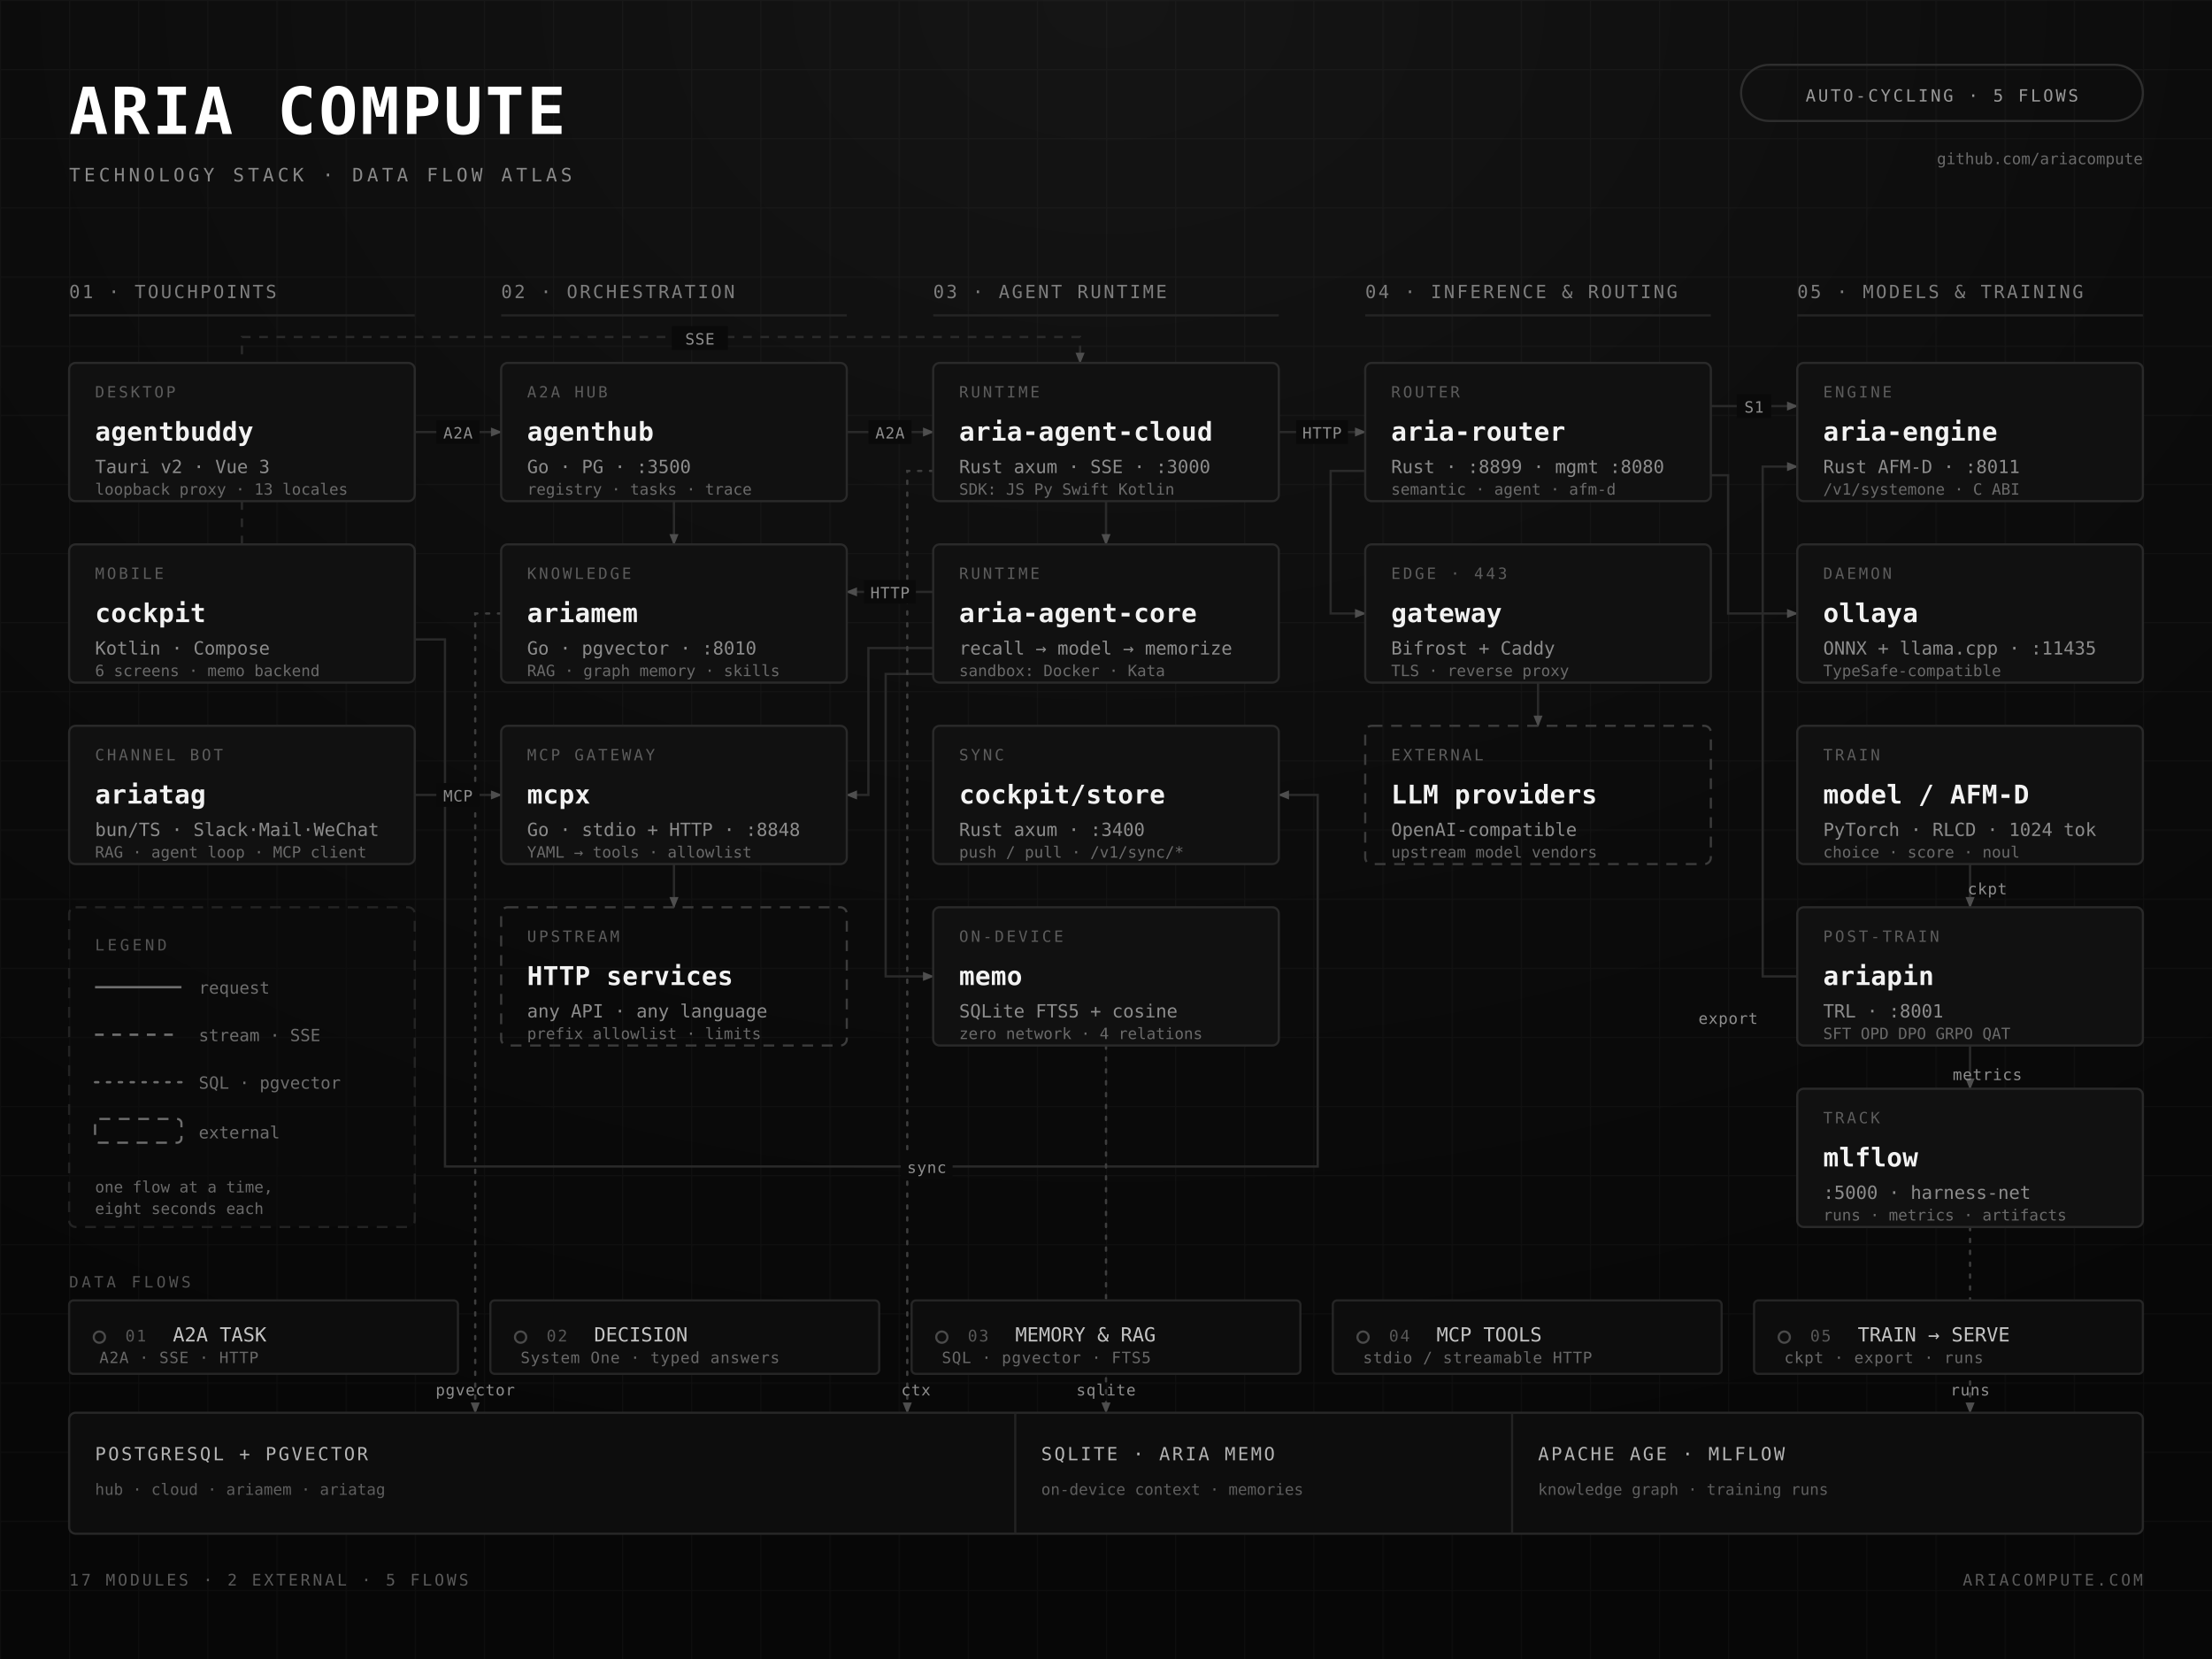
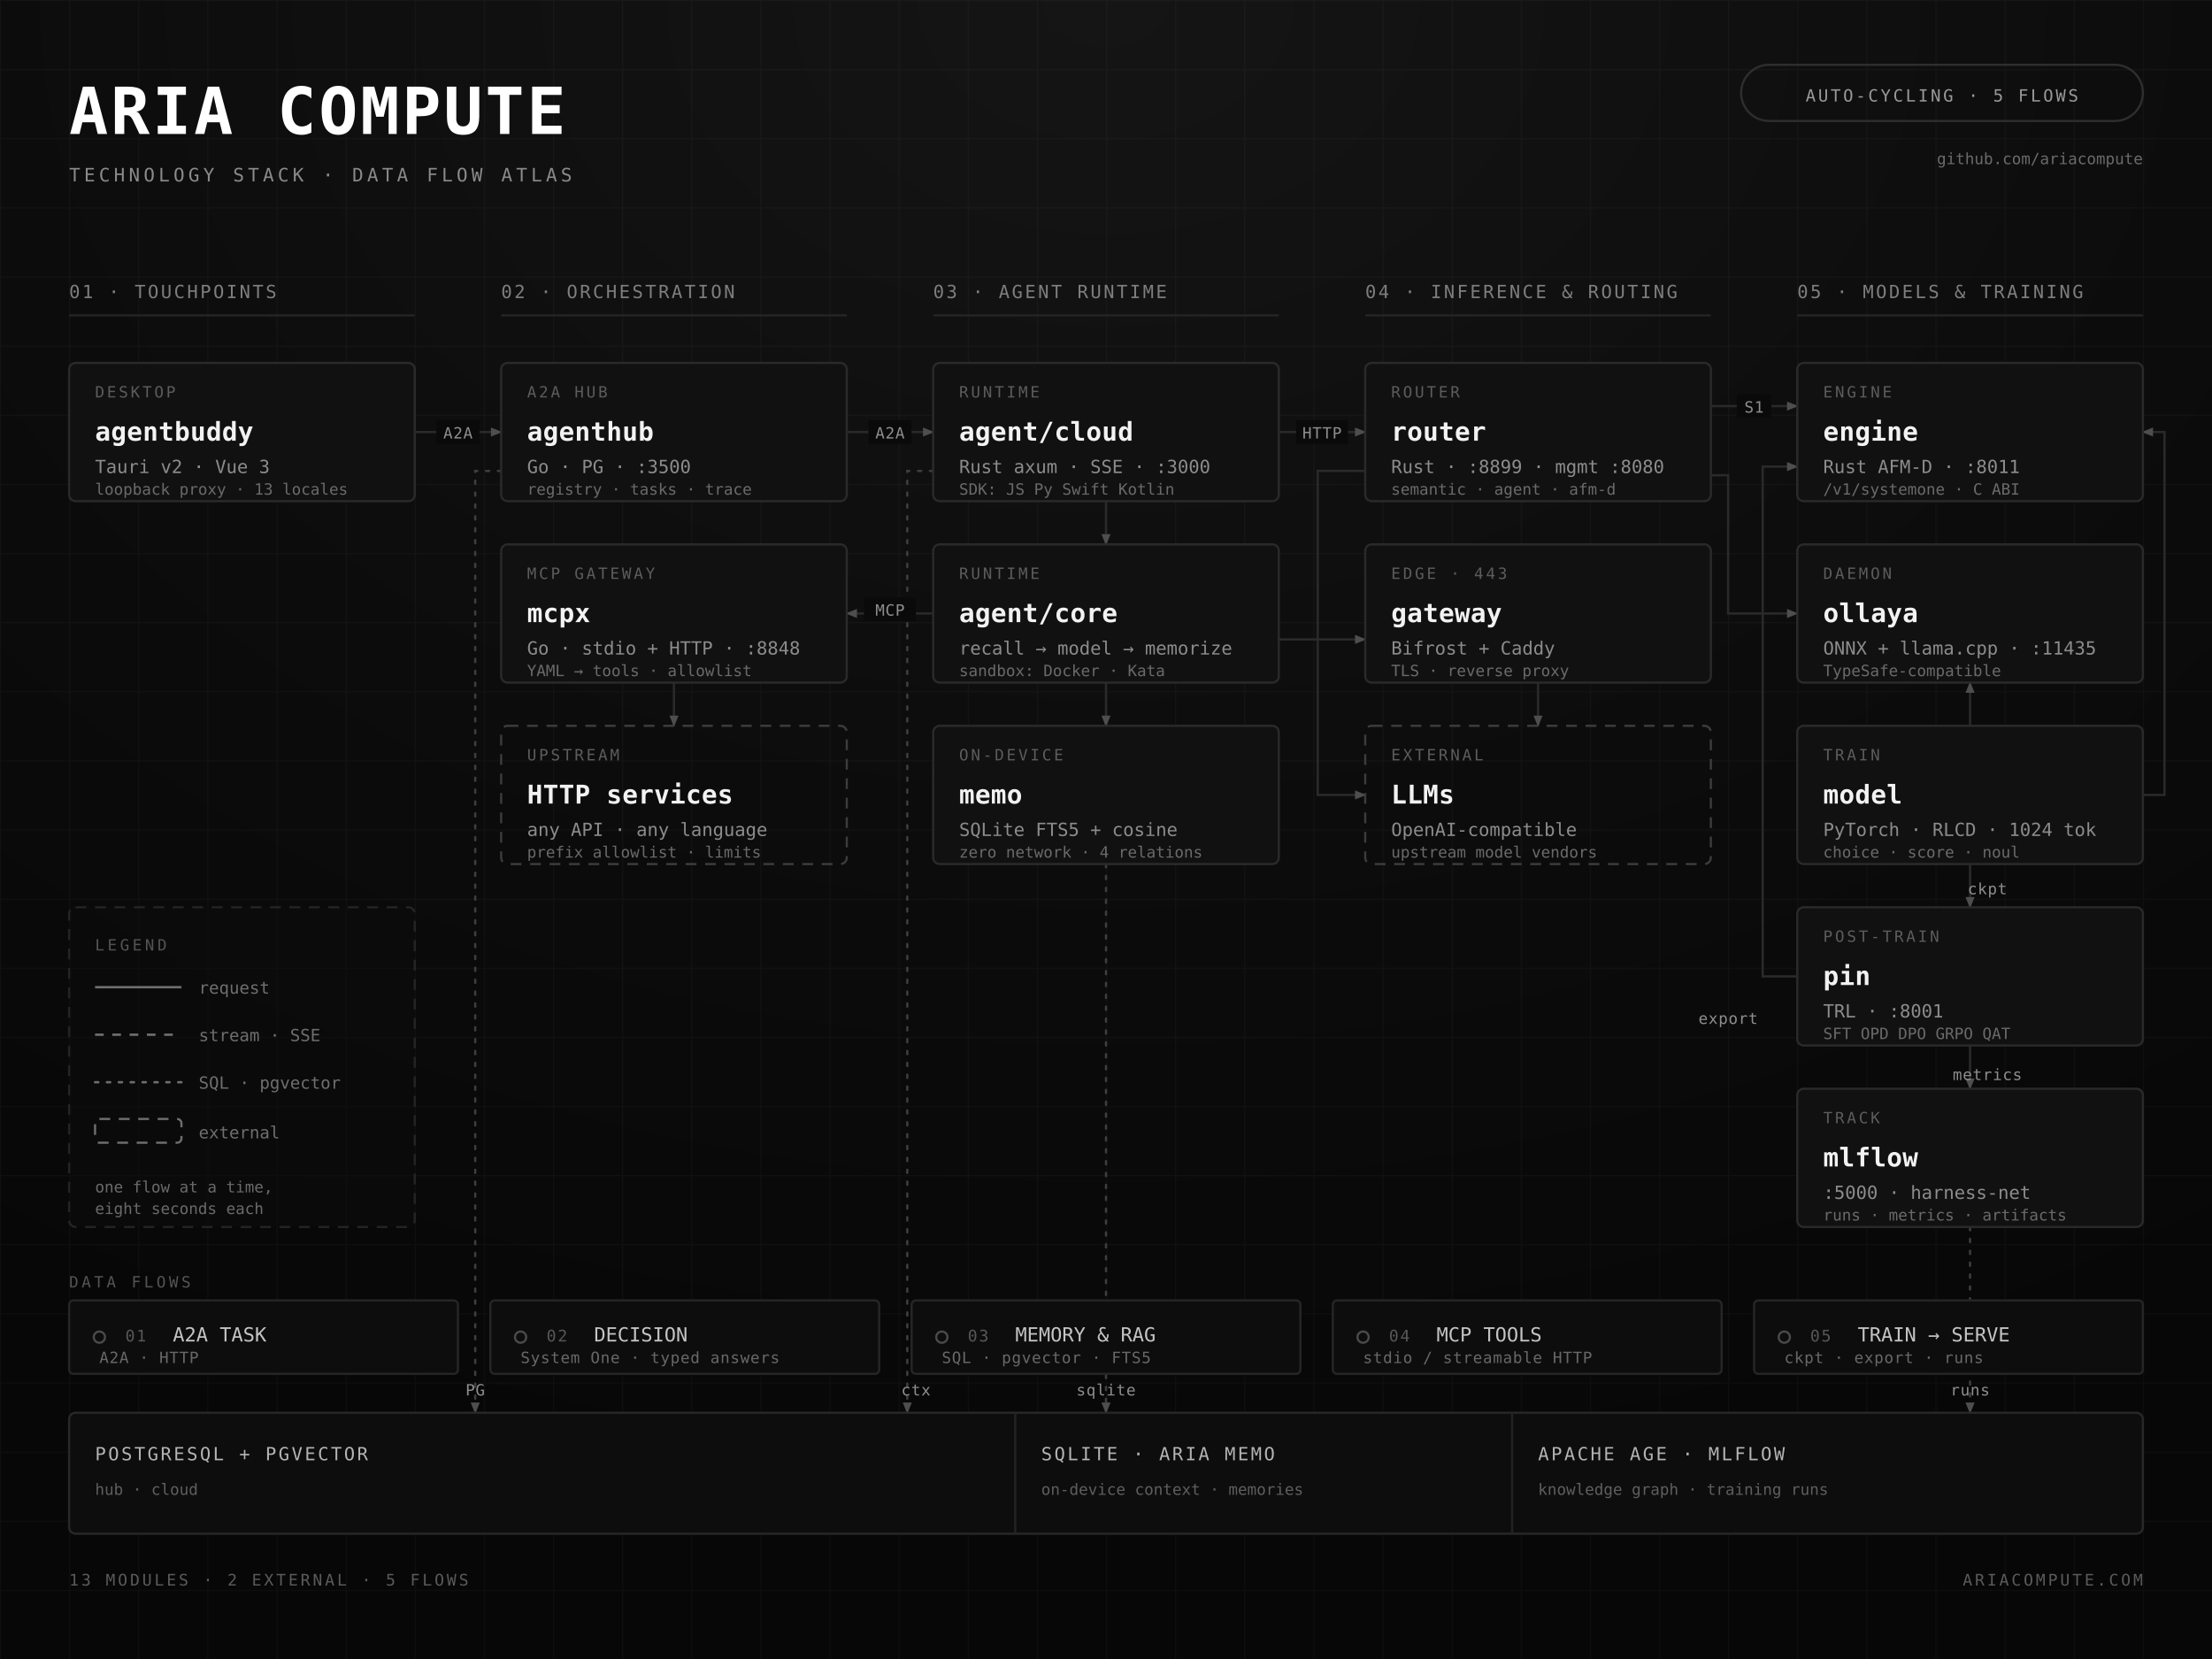
<svg xmlns="http://www.w3.org/2000/svg" xmlns:xlink="http://www.w3.org/1999/xlink" viewBox="0 0 1024 768" width="1024" height="768" role="img" aria-labelledby="svg-title svg-desc" shape-rendering="geometricPrecision" font-family="ui-monospace, SFMono-Regular, Menlo, Consolas, monospace">
  <defs>
    <style>
      .bg{fill:url(#vignette)}
      .grid{fill:url(#grid)}
      .rule{stroke:#242424;stroke-width:1;fill:none}
      .edge{fill:none;stroke:#2A2A2A;stroke-width:1.05;marker-end:url(#arr)}
      .edge.sse{stroke-dasharray:4 4}
      .edge.sql{stroke:#3E3E3E;stroke-dasharray:1.5 4;stroke-linecap:round}
      .scene{opacity:0;animation:flow 40s linear infinite both}
      @keyframes flow{0%{opacity:1}20%{opacity:1}24%{opacity:0}100%{opacity:0}}
      .halo{fill:none;stroke:#FFF;stroke-opacity:.075;stroke-width:8;marker-end:none}
      .lit{fill:none;stroke:#FFF;stroke-width:1.75;marker-end:url(#arr-lit)}
      .lit.sse{stroke-dasharray:4 4}
      .lit.sql{stroke-dasharray:1.5 4;stroke-linecap:round;animation:sqlflow 1.8s linear infinite}
      @keyframes sqlflow{to{stroke-dashoffset:-11}}
      .packet{fill:#FFF}
      .card{fill:#111;stroke:#2A2A2A;stroke-width:1}
      .card.ext{fill:none;stroke:#3C3C3C;stroke-width:1;stroke-dasharray:5 4}
      .kind{fill:#5C5C5C;font-size:7.2px;letter-spacing:.16em}
      .name{fill:#F2F2F2;font-size:12px;font-weight:600;letter-spacing:.01em}
      .meta{fill:#8C8C8C;font-size:8.4px}
      .sub2{fill:#6A6A6A;font-size:7.2px}
      .title{fill:#FFF;font-size:30px;font-weight:700;letter-spacing:.04em}
      .sub{fill:#8A8A8A;font-size:8.6px;letter-spacing:.2em}
      .colh{fill:#7E7E7E;font-size:8.4px;letter-spacing:.12em}
      .badge{fill:none;stroke:#2E2E2E;stroke-width:1}
      .bt{fill:#9A9A9A;font-size:7.8px;letter-spacing:.14em}
      .tag{fill:#8E8E8E;font-size:7.2px;letter-spacing:.04em;text-anchor:middle}
      .tagbg{fill:#0A0A0A}
      .lg-t{fill:#6E6E6E;font-size:7.8px}
      .lg-h{fill:#545454;font-size:7.2px;letter-spacing:.2em}
      .chip{fill:#0D0D0D;stroke:#262626;stroke-width:1}
      .chip-on{fill:#FFF;fill-opacity:.055;stroke:#FFF;stroke-width:1.1}
      .idx-n{fill:#575757;font-size:7.4px;letter-spacing:.1em}
      .idx-t{fill:#C4C4C4;font-size:9px}
      .idx-p{fill:#686868;font-size:7.2px;letter-spacing:.04em}
      .band{fill:#0D0D0D;stroke:#282828;stroke-width:1}
      .band-div{stroke:#232323;stroke-width:1}
      .band-t{fill:#B4B4B4;font-size:8.4px;letter-spacing:.12em}
      .band-s{fill:#5E5E5E;font-size:7.2px}
      .foot{fill:#5A5A5A;font-size:7.4px;letter-spacing:.16em}
      @media (prefers-reduced-motion: reduce){
        .scene{animation:none;opacity:0}
        #scenes .scene:first-child,#chips .scene:first-child{opacity:1}
        .packet{display:none}
        .lit.sql{animation:none}
      }
    </style>
    <radialGradient id="vignette" cx="50%" cy="0%" r="92%">
      <stop offset="0" stop-color="#151515" />
      <stop offset="0.55" stop-color="#0C0C0C" />
      <stop offset="1" stop-color="#070707" />
    </radialGradient>
    <pattern id="grid" width="32" height="32" patternUnits="userSpaceOnUse">
      <path d="M32 0H0V32" fill="none" stroke="#FFF" stroke-opacity=".028" stroke-width="1" />
    </pattern>
    <linearGradient id="hr" x1="0" y1="0" x2="1" y2="0">
      <stop offset="0" stop-color="#FFF" stop-opacity=".14" />
      <stop offset=".55" stop-color="#FFF" stop-opacity=".06" />
      <stop offset="1" stop-color="#FFF" stop-opacity="0" />
    </linearGradient>
    <marker id="arr" viewBox="0 0 10 10" refX="9" refY="5" markerWidth="5" markerHeight="5" orient="auto">
      <path d="M0 1L10 5L0 9Z" fill="#4E4E4E" />
    </marker>
    <marker id="arr-lit" viewBox="0 0 10 10" refX="9" refY="5" markerWidth="5" markerHeight="5" orient="auto">
      <path d="M0 1L10 5L0 9Z" fill="#FFF" />
    </marker>
  </defs>
  <rect class="bg" width="1024" height="768" />
  <rect class="grid" width="1024" height="768" />
  <g id="edges-base">
-     <path id="e01" class="edge" data-from="agentbuddy" data-to="agenthub" data-kind="a2a" data-scene="a2a" d="M192 200H232" />
-     <path id="e02" class="edge" data-from="agenthub" data-to="aria-agent-cloud" data-kind="a2a" data-scene="a2a" d="M392 200H432" />
-     <path id="e03" class="edge" data-from="aria-agent-cloud" data-to="aria-router" data-kind="http" data-scene="a2a" d="M592 200H632" />
-     <path id="e04" class="edge" data-from="aria-router" data-to="gateway" data-kind="http" data-scene="a2a" d="M632 218H616V284H632" />
-     <path id="e05" class="edge" data-from="gateway" data-to="llm-providers" data-kind="https" data-scene="a2a" d="M712 316V336" />
-     <path id="e06" class="edge" data-from="aria-router" data-to="aria-engine" data-kind="system-one" data-scene="decision" d="M792 188H832" />
-     <path id="e07" class="edge" data-from="aria-router" data-to="ollaya" data-kind="system-one" data-scene="decision" d="M792 220H800V284H832" />
-     <path id="e08" class="edge" data-from="aria-agent-core" data-to="memo" data-kind="http" data-scene="memory" d="M432 312H410V452H432" />
-     <path id="e09" class="edge" data-from="aria-agent-core" data-to="ariamem" data-kind="http" data-scene="memory" d="M432 274H392" />
-     <path id="e10" class="edge" data-from="aria-agent-core" data-to="mcpx" data-kind="mcp" data-scene="mcp" d="M432 300H402V368H392" />
-     <path id="e11" class="edge" data-from="ariatag" data-to="mcpx" data-kind="mcp" data-scene="mcp" d="M192 368H232" />
-     <path id="e12" class="edge sse" data-from="cockpit" data-to="aria-agent-cloud" data-kind="sse" data-scene="a2a" d="M112 252V156H500V168" />
-     <path id="e13" class="edge" data-from="cockpit" data-to="cockpit-store" data-kind="http" data-scene="memory" d="M192 296H206V540H610V368H592" />
-     <path id="e14" class="edge" data-from="agenthub" data-to="ariamem" data-kind="a2a" data-scene="a2a" d="M312 232V252" />
-     <path id="e15" class="edge" data-from="mcpx" data-to="http-services" data-kind="http" data-scene="mcp" d="M312 400V420" />
-     <path id="e17" class="edge sql" data-from="ariamem" data-to="state-substrate" data-kind="sql" data-scene="memory" d="M232 284H220V654" />
-     <path id="e18" class="edge sql" data-from="aria-agent-cloud" data-to="state-substrate" data-kind="sql" data-scene="memory" d="M432 218H420V654" />
-     <path id="e19" class="edge sql" data-from="memo" data-to="state-substrate" data-kind="sql" data-scene="memory" d="M512 484V654" />
-     <path id="e20" class="edge sql" data-from="mlflow" data-to="state-substrate" data-kind="sql" data-scene="train" d="M912 568V654" />
-     <path id="e21" class="edge" data-from="model-afm-d" data-to="ariapin" data-kind="checkpoint" data-scene="train" d="M912 400V420" />
-     <path id="e22" class="edge" data-from="ariapin" data-to="mlflow" data-kind="metrics" data-scene="train" d="M912 484V504" />
-     <path id="e23" class="edge" data-from="ariapin" data-to="aria-engine" data-kind="export" data-scene="train" d="M832 452H816V216H832" />
-     <path id="e24" class="edge" data-from="aria-agent-cloud" data-to="aria-agent-core" data-kind="loop" data-scene="a2a" d="M512 232V252" />
+     <path id="e01" class="edge     " data-from="agentbuddy" data-to="agenthub" data-kind="a2a" data-scene="a2a" d="M192 200H232" />
+     <path id="e02" class="edge     " data-from="agenthub" data-to="agent/cloud" data-kind="a2a" data-scene="a2a" d="M392 200H432" />
+     <path id="e03" class="edge     " data-from="agent/cloud" data-to="router" data-kind="http" data-scene="a2a" d="M592 200H632" />
+     <path id="e05" class="edge     " data-from="gateway" data-to="llms" data-kind="https" data-scene="a2a" d="M712 316V336" />
+     <path id="e06" class="edge     " data-from="router" data-to="engine" data-kind="system-one" data-scene="decision" d="M792 188H832" />
+     <path id="e07" class="edge     " data-from="router" data-to="ollaya" data-kind="system-one" data-scene="decision" d="M792 220H800V284H832" />
+     <path id="e08" class="edge     " data-from="agent/core" data-to="memo" data-kind="local" data-scene="memory" d="M512 316V336" />
+     <path id="e10" class="edge     " data-from="agent/core" data-to="mcpx" data-kind="mcp" data-scene="mcp" d="M432 284H392" />
+     <path id="e15" class="edge     " data-from="mcpx" data-to="http-services" data-kind="http" data-scene="mcp" d="M312 316V336" />
+     <path id="e18" class="edge sql " data-from="agent/cloud" data-to="state-substrate" data-kind="sql" data-scene="memory" d="M432 218H420V654" />
+     <path id="e19" class="edge sql " data-from="memo" data-to="state-substrate" data-kind="sql" data-scene="memory" d="M512 400V654" />
+     <path id="e20" class="edge sql " data-from="mlflow" data-to="state-substrate" data-kind="sql" data-scene="train" d="M912 568V654" />
+     <path id="e21" class="edge     " data-from="model" data-to="pin" data-kind="checkpoint" data-scene="train" d="M912 400V420" />
+     <path id="e22" class="edge     " data-from="pin" data-to="mlflow" data-kind="metrics" data-scene="train" d="M912 484V504" />
+     <path id="e23" class="edge     " data-from="pin" data-to="engine" data-kind="export" data-scene="train" d="M832 452H816V216H832" />
+     <path id="e24" class="edge     " data-from="agent/cloud" data-to="agent/core" data-kind="loop" data-scene="a2a" d="M512 232V252" />
+     <path id="e25" class="edge     " data-from="agent/core" data-to="gateway" data-kind="https" data-scene="a2a" d="M592 296H632" />
+     <path id="e26" class="edge sql " data-from="agenthub" data-to="state-substrate" data-kind="sql" data-scene="memory" d="M232 218H220V654" />
+     <path id="e27" class="edge     " data-from="model" data-to="engine" data-kind="weights" data-scene="train" d="M992 368H1002V200H992" />
+     <path id="e28" class="edge     " data-from="model" data-to="ollaya" data-kind="weights" data-scene="train" d="M912 336V316" />
+     <path id="e29" class="edge     " data-from="router" data-to="llms" data-kind="https" data-scene="decision" d="M632 218H610V368H632" />
  </g>
  <g id="scenes">
    <g class="scene" data-scene="a2a" style="animation-delay:0s">
      <use class="halo" href="#e01" xlink:href="#e01" />
      <use class="halo" href="#e02" xlink:href="#e02" />
      <use class="halo" href="#e03" xlink:href="#e03" />
-       <use class="halo" href="#e04" xlink:href="#e04" />
      <use class="halo" href="#e05" xlink:href="#e05" />
-       <use class="halo" href="#e12" xlink:href="#e12" />
-       <use class="halo" href="#e14" xlink:href="#e14" />
      <use class="halo" href="#e24" xlink:href="#e24" />
+       <use class="halo" href="#e25" xlink:href="#e25" />
      <use class="lit" href="#e01" xlink:href="#e01" />
      <use class="lit" href="#e02" xlink:href="#e02" />
      <use class="lit" href="#e03" xlink:href="#e03" />
-       <use class="lit" href="#e04" xlink:href="#e04" />
      <use class="lit" href="#e05" xlink:href="#e05" />
-       <use class="lit sse" href="#e12" xlink:href="#e12" />
-       <use class="lit" href="#e14" xlink:href="#e14" />
      <use class="lit" href="#e24" xlink:href="#e24" />
+       <use class="lit" href="#e25" xlink:href="#e25" />
      <circle class="packet" r="3">
        <animateMotion dur="2.4s" begin="0s" repeatCount="indefinite" calcMode="linear" keyPoints="0;1;0" keyTimes="0;0.5;1">
          <mpath href="#e01" xlink:href="#e01" />
        </animateMotion>
      </circle>
      <circle class="packet" r="3">
        <animateMotion dur="2.4s" begin="-1.2s" repeatCount="indefinite" calcMode="linear" keyPoints="0;1;0" keyTimes="0;0.5;1">
          <mpath href="#e01" xlink:href="#e01" />
        </animateMotion>
      </circle>
      <circle class="packet" r="3">
        <animateMotion dur="3s" begin="0s" repeatCount="indefinite" calcMode="linear" keyPoints="0;1;0" keyTimes="0;0.5;1">
          <mpath href="#e02" xlink:href="#e02" />
        </animateMotion>
      </circle>
      <circle class="packet" r="3">
        <animateMotion dur="3s" begin="-1.5s" repeatCount="indefinite" calcMode="linear" keyPoints="0;1;0" keyTimes="0;0.5;1">
          <mpath href="#e02" xlink:href="#e02" />
        </animateMotion>
      </circle>
      <circle class="packet" r="3">
        <animateMotion dur="3s" begin="0s" repeatCount="indefinite" calcMode="linear" keyPoints="0;1;0" keyTimes="0;0.5;1">
          <mpath href="#e03" xlink:href="#e03" />
        </animateMotion>
      </circle>
      <circle class="packet" r="3">
        <animateMotion dur="3s" begin="-1.5s" repeatCount="indefinite" calcMode="linear" keyPoints="0;1;0" keyTimes="0;0.5;1">
          <mpath href="#e03" xlink:href="#e03" />
        </animateMotion>
      </circle>
      <circle class="packet" r="3">
-         <animateMotion dur="3.4s" begin="-0.6s" repeatCount="indefinite" calcMode="linear" keyPoints="0;1;0" keyTimes="0;0.5;1">
-           <mpath href="#e04" xlink:href="#e04" />
-         </animateMotion>
-       </circle>
-       <circle class="packet" r="3">
-         <animateMotion dur="3.8s" begin="0s" repeatCount="indefinite" calcMode="linear" keyPoints="0;1;0" keyTimes="0;0.5;1">
-           <mpath href="#e12" xlink:href="#e12" />
-         </animateMotion>
-       </circle>
-       <circle class="packet" r="3">
-         <animateMotion dur="3.8s" begin="-1.9s" repeatCount="indefinite" calcMode="linear" keyPoints="0;1;0" keyTimes="0;0.5;1">
-           <mpath href="#e12" xlink:href="#e12" />
+         <animateMotion dur="2.2s" begin="0s" repeatCount="indefinite" calcMode="linear" keyPoints="0;1;0" keyTimes="0;0.5;1">
+           <mpath href="#e24" xlink:href="#e24" />
+         </animateMotion>
+       </circle>
+       <circle class="packet" r="3">
+         <animateMotion dur="3.2s" begin="0s" repeatCount="indefinite" calcMode="linear" keyPoints="0;1;0" keyTimes="0;0.5;1">
+           <mpath href="#e25" xlink:href="#e25" />
+         </animateMotion>
+       </circle>
+       <circle class="packet" r="3">
+         <animateMotion dur="2.4s" begin="-0.6s" repeatCount="indefinite" calcMode="linear" keyPoints="0;1;0" keyTimes="0;0.5;1">
+           <mpath href="#e05" xlink:href="#e05" />
        </animateMotion>
      </circle>
    </g>
    <g class="scene" data-scene="decision" style="animation-delay:-32s">
      <use class="halo" href="#e03" xlink:href="#e03" />
      <use class="halo" href="#e06" xlink:href="#e06" />
      <use class="halo" href="#e07" xlink:href="#e07" />
+       <use class="halo" href="#e29" xlink:href="#e29" />
      <use class="lit" href="#e03" xlink:href="#e03" />
      <use class="lit" href="#e06" xlink:href="#e06" />
      <use class="lit" href="#e07" xlink:href="#e07" />
+       <use class="lit" href="#e29" xlink:href="#e29" />
      <circle class="packet" r="3">
        <animateMotion dur="3s" begin="0s" repeatCount="indefinite" calcMode="linear" keyPoints="0;1;0" keyTimes="0;0.5;1">
          <mpath href="#e03" xlink:href="#e03" />
        </animateMotion>
      </circle>
      <circle class="packet" r="3">
        <animateMotion dur="2.6s" begin="0s" repeatCount="indefinite" calcMode="linear" keyPoints="0;1;0" keyTimes="0;0.5;1">
          <mpath href="#e06" xlink:href="#e06" />
        </animateMotion>
      </circle>
      <circle class="packet" r="3">
        <animateMotion dur="2.6s" begin="-1.3s" repeatCount="indefinite" calcMode="linear" keyPoints="0;1;0" keyTimes="0;0.5;1">
          <mpath href="#e06" xlink:href="#e06" />
        </animateMotion>
      </circle>
      <circle class="packet" r="3">
        <animateMotion dur="3.4s" begin="-0.4s" repeatCount="indefinite" calcMode="linear" keyPoints="0;1;0" keyTimes="0;0.5;1">
          <mpath href="#e07" xlink:href="#e07" />
        </animateMotion>
      </circle>
      <circle class="packet" r="3">
-         <animateMotion dur="3.4s" begin="-2.1s" repeatCount="indefinite" calcMode="linear" keyPoints="0;1;0" keyTimes="0;0.5;1">
-           <mpath href="#e07" xlink:href="#e07" />
+         <animateMotion dur="3.6s" begin="0s" repeatCount="indefinite" calcMode="linear" keyPoints="0;1;0" keyTimes="0;0.5;1">
+           <mpath href="#e29" xlink:href="#e29" />
        </animateMotion>
      </circle>
    </g>
    <g class="scene" data-scene="memory" style="animation-delay:-24s">
      <use class="halo" href="#e08" xlink:href="#e08" />
-       <use class="halo" href="#e09" xlink:href="#e09" />
-       <use class="halo" href="#e13" xlink:href="#e13" />
-       <use class="halo" href="#e17" xlink:href="#e17" />
      <use class="halo" href="#e18" xlink:href="#e18" />
      <use class="halo" href="#e19" xlink:href="#e19" />
+       <use class="halo" href="#e26" xlink:href="#e26" />
      <use class="lit" href="#e08" xlink:href="#e08" />
-       <use class="lit" href="#e09" xlink:href="#e09" />
-       <use class="lit" href="#e13" xlink:href="#e13" />
-       <use class="lit sql" href="#e17" xlink:href="#e17" />
      <use class="lit sql" href="#e18" xlink:href="#e18" />
      <use class="lit sql" href="#e19" xlink:href="#e19" />
-       <circle class="packet" r="3">
-         <animateMotion dur="3.6s" begin="0s" repeatCount="indefinite" calcMode="linear" keyPoints="0;1;0" keyTimes="0;0.5;1">
+       <use class="lit sql" href="#e26" xlink:href="#e26" />
+       <circle class="packet" r="3">
+         <animateMotion dur="2.8s" begin="0s" repeatCount="indefinite" calcMode="linear" keyPoints="0;1;0" keyTimes="0;0.5;1">
          <mpath href="#e08" xlink:href="#e08" />
        </animateMotion>
      </circle>
      <circle class="packet" r="3">
-         <animateMotion dur="3.6s" begin="-1.8s" repeatCount="indefinite" calcMode="linear" keyPoints="0;1;0" keyTimes="0;0.5;1">
+         <animateMotion dur="2.8s" begin="-1.4s" repeatCount="indefinite" calcMode="linear" keyPoints="0;1;0" keyTimes="0;0.5;1">
          <mpath href="#e08" xlink:href="#e08" />
        </animateMotion>
      </circle>
      <circle class="packet" r="3">
-         <animateMotion dur="2.6s" begin="0s" repeatCount="indefinite" calcMode="linear" keyPoints="0;1;0" keyTimes="0;0.5;1">
-           <mpath href="#e09" xlink:href="#e09" />
-         </animateMotion>
-       </circle>
-       <circle class="packet" r="3">
-         <animateMotion dur="4.6s" begin="0.2s" repeatCount="indefinite" calcMode="linear" keyPoints="0;1;0" keyTimes="0;0.5;1">
-           <mpath href="#e13" xlink:href="#e13" />
-         </animateMotion>
-       </circle>
-       <circle class="packet" r="3">
-         <animateMotion dur="4.6s" begin="-2.1s" repeatCount="indefinite" calcMode="linear" keyPoints="0;1;0" keyTimes="0;0.5;1">
-           <mpath href="#e13" xlink:href="#e13" />
-         </animateMotion>
-       </circle>
-       <circle class="packet" r="3">
        <animateMotion dur="4.4s" begin="-0.8s" repeatCount="indefinite" calcMode="linear" keyPoints="0;1;0" keyTimes="0;0.5;1">
-           <mpath href="#e17" xlink:href="#e17" />
-         </animateMotion>
-       </circle>
-       <circle class="packet" r="3">
-         <animateMotion dur="4.4s" begin="-2.6s" repeatCount="indefinite" calcMode="linear" keyPoints="0;1;0" keyTimes="0;0.5;1">
          <mpath href="#e18" xlink:href="#e18" />
+         </animateMotion>
+       </circle>
+       <circle class="packet" r="3">
+         <animateMotion dur="4.4s" begin="-2.2s" repeatCount="indefinite" calcMode="linear" keyPoints="0;1;0" keyTimes="0;0.5;1">
+           <mpath href="#e19" xlink:href="#e19" />
+         </animateMotion>
+       </circle>
+       <circle class="packet" r="3">
+         <animateMotion dur="4.8s" begin="-1.2s" repeatCount="indefinite" calcMode="linear" keyPoints="0;1;0" keyTimes="0;0.5;1">
+           <mpath href="#e26" xlink:href="#e26" />
        </animateMotion>
      </circle>
    </g>
    <g class="scene" data-scene="mcp" style="animation-delay:-16s">
      <use class="halo" href="#e10" xlink:href="#e10" />
-       <use class="halo" href="#e11" xlink:href="#e11" />
      <use class="halo" href="#e15" xlink:href="#e15" />
      <use class="lit" href="#e10" xlink:href="#e10" />
-       <use class="lit" href="#e11" xlink:href="#e11" />
      <use class="lit" href="#e15" xlink:href="#e15" />
      <circle class="packet" r="3">
        <animateMotion dur="3.4s" begin="0s" repeatCount="indefinite" calcMode="linear" keyPoints="0;1;0" keyTimes="0;0.5;1">
          <mpath href="#e10" xlink:href="#e10" />
        </animateMotion>
      </circle>
      <circle class="packet" r="3">
        <animateMotion dur="3.4s" begin="-1.7s" repeatCount="indefinite" calcMode="linear" keyPoints="0;1;0" keyTimes="0;0.5;1">
          <mpath href="#e10" xlink:href="#e10" />
        </animateMotion>
      </circle>
      <circle class="packet" r="3">
        <animateMotion dur="2.6s" begin="0s" repeatCount="indefinite" calcMode="linear" keyPoints="0;1;0" keyTimes="0;0.5;1">
-           <mpath href="#e11" xlink:href="#e11" />
+           <mpath href="#e15" xlink:href="#e15" />
        </animateMotion>
      </circle>
    </g>
    <g class="scene" data-scene="train" style="animation-delay:-8s">
      <use class="halo" href="#e20" xlink:href="#e20" />
      <use class="halo" href="#e21" xlink:href="#e21" />
      <use class="halo" href="#e22" xlink:href="#e22" />
      <use class="halo" href="#e23" xlink:href="#e23" />
+       <use class="halo" href="#e27" xlink:href="#e27" />
+       <use class="halo" href="#e28" xlink:href="#e28" />
      <use class="lit sql" href="#e20" xlink:href="#e20" />
      <use class="lit" href="#e21" xlink:href="#e21" />
      <use class="lit" href="#e22" xlink:href="#e22" />
      <use class="lit" href="#e23" xlink:href="#e23" />
+       <use class="lit" href="#e27" xlink:href="#e27" />
+       <use class="lit" href="#e28" xlink:href="#e28" />
+       <circle class="packet" r="3">
+         <animateMotion dur="3.4s" begin="-0.5s" repeatCount="indefinite" calcMode="linear" keyPoints="0;1;0" keyTimes="0;0.5;1">
+           <mpath href="#e20" xlink:href="#e20" />
+         </animateMotion>
+       </circle>
+       <circle class="packet" r="3">
+         <animateMotion dur="2.6s" begin="0s" repeatCount="indefinite" calcMode="linear" keyPoints="0;1;0" keyTimes="0;0.5;1">
+           <mpath href="#e21" xlink:href="#e21" />
+         </animateMotion>
+       </circle>
+       <circle class="packet" r="3">
+         <animateMotion dur="2.6s" begin="-1.3s" repeatCount="indefinite" calcMode="linear" keyPoints="0;1;0" keyTimes="0;0.5;1">
+           <mpath href="#e22" xlink:href="#e22" />
+         </animateMotion>
+       </circle>
      <circle class="packet" r="3">
        <animateMotion dur="4.2s" begin="0s" repeatCount="indefinite" calcMode="linear" keyPoints="0;1;0" keyTimes="0;0.5;1">
          <mpath href="#e23" xlink:href="#e23" />
        </animateMotion>
      </circle>
      <circle class="packet" r="3">
        <animateMotion dur="4.2s" begin="-2.1s" repeatCount="indefinite" calcMode="linear" keyPoints="0;1;0" keyTimes="0;0.5;1">
          <mpath href="#e23" xlink:href="#e23" />
        </animateMotion>
      </circle>
      <circle class="packet" r="3">
-         <animateMotion dur="3.4s" begin="-0.5s" repeatCount="indefinite" calcMode="linear" keyPoints="0;1;0" keyTimes="0;0.5;1">
-           <mpath href="#e20" xlink:href="#e20" />
+         <animateMotion dur="4.6s" begin="0s" repeatCount="indefinite" calcMode="linear" keyPoints="0;1;0" keyTimes="0;0.5;1">
+           <mpath href="#e27" xlink:href="#e27" />
+         </animateMotion>
+       </circle>
+       <circle class="packet" r="3">
+         <animateMotion dur="2.4s" begin="-0.6s" repeatCount="indefinite" calcMode="linear" keyPoints="0;1;0" keyTimes="0;0.5;1">
+           <mpath href="#e28" xlink:href="#e28" />
        </animateMotion>
      </circle>
    </g>
  </g>
  <g id="nodes">
    <g class="node" data-id="agentbuddy" data-stage="touchpoints">
      <rect class="card" x="32" y="168" width="160" height="64" rx="3" />
      <text class="kind" x="44" y="184">DESKTOP</text>
      <text class="name" x="44" y="204">agentbuddy</text>
      <text class="meta" x="44" y="219">Tauri v2 · Vue 3</text>
      <text class="sub2" x="44" y="229">loopback proxy · 13 locales</text>
    </g>
-     <g class="node" data-id="cockpit" data-stage="touchpoints">
-       <rect class="card" x="32" y="252" width="160" height="64" rx="3" />
-       <text class="kind" x="44" y="268">MOBILE</text>
-       <text class="name" x="44" y="288">cockpit</text>
-       <text class="meta" x="44" y="303">Kotlin · Compose</text>
-       <text class="sub2" x="44" y="313">6 screens · memo backend</text>
-     </g>
-     <g class="node" data-id="ariatag" data-stage="touchpoints">
-       <rect class="card" x="32" y="336" width="160" height="64" rx="3" />
-       <text class="kind" x="44" y="352">CHANNEL BOT</text>
-       <text class="name" x="44" y="372">ariatag</text>
-       <text class="meta" x="44" y="387">bun/TS · Slack·Mail·WeChat</text>
-       <text class="sub2" x="44" y="397">RAG · agent loop · MCP client</text>
-     </g>
    <g class="node" data-id="agenthub" data-stage="orchestration">
      <rect class="card" x="232" y="168" width="160" height="64" rx="3" />
      <text class="kind" x="244" y="184">A2A HUB</text>
      <text class="name" x="244" y="204">agenthub</text>
      <text class="meta" x="244" y="219">Go · PG · :3500</text>
      <text class="sub2" x="244" y="229">registry · tasks · trace</text>
    </g>
-     <g class="node" data-id="ariamem" data-stage="orchestration">
+     <g class="node" data-id="mcpx" data-stage="orchestration">
      <rect class="card" x="232" y="252" width="160" height="64" rx="3" />
-       <text class="kind" x="244" y="268">KNOWLEDGE</text>
-       <text class="name" x="244" y="288">ariamem</text>
-       <text class="meta" x="244" y="303">Go · pgvector · :8010</text>
-       <text class="sub2" x="244" y="313">RAG · graph memory · skills</text>
-     </g>
-     <g class="node" data-id="mcpx" data-stage="orchestration">
-       <rect class="card" x="232" y="336" width="160" height="64" rx="3" />
-       <text class="kind" x="244" y="352">MCP GATEWAY</text>
-       <text class="name" x="244" y="372">mcpx</text>
-       <text class="meta" x="244" y="387">Go · stdio + HTTP · :8848</text>
-       <text class="sub2" x="244" y="397">YAML → tools · allowlist</text>
+       <text class="kind" x="244" y="268">MCP GATEWAY</text>
+       <text class="name" x="244" y="288">mcpx</text>
+       <text class="meta" x="244" y="303">Go · stdio + HTTP · :8848</text>
+       <text class="sub2" x="244" y="313">YAML → tools · allowlist</text>
    </g>
    <g class="node" data-id="http-services" data-stage="orchestration">
-       <rect class="card ext" x="232" y="420" width="160" height="64" rx="3" />
-       <text class="kind" x="244" y="436">UPSTREAM</text>
-       <text class="name" x="244" y="456">HTTP services</text>
-       <text class="meta" x="244" y="471">any API · any language</text>
-       <text class="sub2" x="244" y="481">prefix allowlist · limits</text>
-     </g>
-     <g class="node" data-id="aria-agent-cloud" data-stage="runtime">
+       <rect class="card ext" x="232" y="336" width="160" height="64" rx="3" />
+       <text class="kind" x="244" y="352">UPSTREAM</text>
+       <text class="name" x="244" y="372">HTTP services</text>
+       <text class="meta" x="244" y="387">any API · any language</text>
+       <text class="sub2" x="244" y="397">prefix allowlist · limits</text>
+     </g>
+     <g class="node" data-id="agent/cloud" data-stage="runtime">
      <rect class="card" x="432" y="168" width="160" height="64" rx="3" />
      <text class="kind" x="444" y="184">RUNTIME</text>
-       <text class="name" x="444" y="204">aria-agent-cloud</text>
+       <text class="name" x="444" y="204">agent/cloud</text>
      <text class="meta" x="444" y="219">Rust axum · SSE · :3000</text>
      <text class="sub2" x="444" y="229">SDK: JS Py Swift Kotlin</text>
    </g>
-     <g class="node" data-id="aria-agent-core" data-stage="runtime">
+     <g class="node" data-id="agent/core" data-stage="runtime">
      <rect class="card" x="432" y="252" width="160" height="64" rx="3" />
      <text class="kind" x="444" y="268">RUNTIME</text>
-       <text class="name" x="444" y="288">aria-agent-core</text>
+       <text class="name" x="444" y="288">agent/core</text>
      <text class="meta" x="444" y="303">recall → model → memorize</text>
      <text class="sub2" x="444" y="313">sandbox: Docker · Kata</text>
    </g>
-     <g class="node" data-id="cockpit-store" data-stage="runtime">
+     <g class="node" data-id="memo" data-stage="runtime">
      <rect class="card" x="432" y="336" width="160" height="64" rx="3" />
-       <text class="kind" x="444" y="352">SYNC</text>
-       <text class="name" x="444" y="372">cockpit/store</text>
-       <text class="meta" x="444" y="387">Rust axum · :3400</text>
-       <text class="sub2" x="444" y="397">push / pull · /v1/sync/*</text>
-     </g>
-     <g class="node" data-id="memo" data-stage="runtime">
-       <rect class="card" x="432" y="420" width="160" height="64" rx="3" />
-       <text class="kind" x="444" y="436">ON-DEVICE</text>
-       <text class="name" x="444" y="456">memo</text>
-       <text class="meta" x="444" y="471">SQLite FTS5 + cosine</text>
-       <text class="sub2" x="444" y="481">zero network · 4 relations</text>
-     </g>
-     <g class="node" data-id="aria-router" data-stage="routing">
+       <text class="kind" x="444" y="352">ON-DEVICE</text>
+       <text class="name" x="444" y="372">memo</text>
+       <text class="meta" x="444" y="387">SQLite FTS5 + cosine</text>
+       <text class="sub2" x="444" y="397">zero network · 4 relations</text>
+     </g>
+     <g class="node" data-id="router" data-stage="routing">
      <rect class="card" x="632" y="168" width="160" height="64" rx="3" />
      <text class="kind" x="644" y="184">ROUTER</text>
-       <text class="name" x="644" y="204">aria-router</text>
+       <text class="name" x="644" y="204">router</text>
      <text class="meta" x="644" y="219">Rust · :8899 · mgmt :8080</text>
      <text class="sub2" x="644" y="229">semantic · agent · afm-d</text>
    </g>
    <g class="node" data-id="gateway" data-stage="routing">
      <rect class="card" x="632" y="252" width="160" height="64" rx="3" />
      <text class="kind" x="644" y="268">EDGE · 443</text>
      <text class="name" x="644" y="288">gateway</text>
      <text class="meta" x="644" y="303">Bifrost + Caddy</text>
      <text class="sub2" x="644" y="313">TLS · reverse proxy</text>
    </g>
-     <g class="node" data-id="llm-providers" data-stage="routing">
+     <g class="node" data-id="llms" data-stage="routing">
      <rect class="card ext" x="632" y="336" width="160" height="64" rx="3" />
      <text class="kind" x="644" y="352">EXTERNAL</text>
-       <text class="name" x="644" y="372">LLM providers</text>
+       <text class="name" x="644" y="372">LLMs</text>
      <text class="meta" x="644" y="387">OpenAI-compatible</text>
      <text class="sub2" x="644" y="397">upstream model vendors</text>
    </g>
-     <g class="node" data-id="aria-engine" data-stage="models">
+     <g class="node" data-id="engine" data-stage="models">
      <rect class="card" x="832" y="168" width="160" height="64" rx="3" />
      <text class="kind" x="844" y="184">ENGINE</text>
-       <text class="name" x="844" y="204">aria-engine</text>
+       <text class="name" x="844" y="204">engine</text>
      <text class="meta" x="844" y="219">Rust AFM-D · :8011</text>
      <text class="sub2" x="844" y="229">/v1/systemone · C ABI</text>
    </g>
    <g class="node" data-id="ollaya" data-stage="models">
      <rect class="card" x="832" y="252" width="160" height="64" rx="3" />
      <text class="kind" x="844" y="268">DAEMON</text>
      <text class="name" x="844" y="288">ollaya</text>
      <text class="meta" x="844" y="303">ONNX + llama.cpp · :11435</text>
      <text class="sub2" x="844" y="313">TypeSafe-compatible</text>
    </g>
-     <g class="node" data-id="model-afm-d" data-stage="models">
+     <g class="node" data-id="model" data-stage="models">
      <rect class="card" x="832" y="336" width="160" height="64" rx="3" />
      <text class="kind" x="844" y="352">TRAIN</text>
-       <text class="name" x="844" y="372">model / AFM-D</text>
+       <text class="name" x="844" y="372">model</text>
      <text class="meta" x="844" y="387">PyTorch · RLCD · 1024 tok</text>
      <text class="sub2" x="844" y="397">choice · score · noul</text>
    </g>
-     <g class="node" data-id="ariapin" data-stage="models">
+     <g class="node" data-id="pin" data-stage="models">
      <rect class="card" x="832" y="420" width="160" height="64" rx="3" />
      <text class="kind" x="844" y="436">POST-TRAIN</text>
-       <text class="name" x="844" y="456">ariapin</text>
+       <text class="name" x="844" y="456">pin</text>
      <text class="meta" x="844" y="471">TRL · :8001</text>
      <text class="sub2" x="844" y="481">SFT OPD DPO GRPO QAT</text>
    </g>
    <g class="node" data-id="mlflow" data-stage="models">
      <rect class="card" x="832" y="504" width="160" height="64" rx="3" />
      <text class="kind" x="844" y="520">TRACK</text>
      <text class="name" x="844" y="540">mlflow</text>
      <text class="meta" x="844" y="555">:5000 · harness-net</text>
      <text class="sub2" x="844" y="565">runs · metrics · artifacts</text>
    </g>
  </g>
  <g id="chrome">
    <text class="title" x="32" y="62">ARIA COMPUTE</text>
    <text class="sub" x="32" y="84">TECHNOLOGY STACK · DATA FLOW ATLAS</text>
    <path d="M32 100H992" fill="none" stroke="url(#hr)" stroke-width="1" />
    <rect class="badge" x="806" y="30" width="186" height="26" rx="13" />
    <text class="bt" x="899" y="47" text-anchor="middle">AUTO-CYCLING · 5 FLOWS</text>
    <text class="sub2" x="992" y="76" text-anchor="end">github.com/ariacompute</text>
    <text class="colh" x="32" y="138">01 · TOUCHPOINTS</text>
    <text class="colh" x="232" y="138">02 · ORCHESTRATION</text>
    <text class="colh" x="432" y="138">03 · AGENT RUNTIME</text>
    <text class="colh" x="632" y="138">04 · INFERENCE &amp; ROUTING</text>
    <text class="colh" x="832" y="138">05 · MODELS &amp; TRAINING</text>
    <path class="rule" d="M32 146H192" />
    <path class="rule" d="M232 146H392" />
    <path class="rule" d="M432 146H592" />
    <path class="rule" d="M632 146H792" />
    <path class="rule" d="M832 146H992" />
    <g>
      <rect class="tagbg" x="202" y="194.5" width="20" height="11" />
      <text class="tag" x="212" y="203">A2A</text>
      <rect class="tagbg" x="402" y="194.5" width="20" height="11" />
      <text class="tag" x="412" y="203">A2A</text>
      <rect class="tagbg" x="600" y="194.5" width="24" height="11" />
      <text class="tag" x="612" y="203">HTTP</text>
      <rect class="tagbg" x="804" y="182.5" width="16" height="11" />
      <text class="tag" x="812" y="191">S1</text>
-       <rect class="tagbg" x="400" y="268.5" width="24" height="11" />
-       <text class="tag" x="412" y="277">HTTP</text>
-       <rect class="tagbg" x="202" y="362.5" width="20" height="11" />
-       <text class="tag" x="212" y="371">MCP</text>
-       <rect class="tagbg" x="311" y="151" width="26" height="11" />
-       <text class="tag" x="324" y="159.5">SSE</text>
-       <rect class="tagbg" x="417" y="534.5" width="24" height="11" />
-       <text class="tag" x="429" y="543">sync</text>
+       <rect class="tagbg" x="400" y="276.5" width="24" height="11" />
+       <text class="tag" x="412" y="285">MCP</text>
      <text class="tag" x="800" y="474">export</text>
      <text class="tag" x="920" y="414" text-anchor="start">ckpt</text>
      <text class="tag" x="920" y="500" text-anchor="start">metrics</text>
-       <text class="tag" x="220" y="646">pgvector</text>
+       <text class="tag" x="220" y="646">PG</text>
      <text class="tag" x="424" y="646">ctx</text>
      <text class="tag" x="512" y="646">sqlite</text>
      <text class="tag" x="912" y="646">runs</text>
    </g>
    <g>
      <rect x="32" y="420" width="160" height="148" rx="3" fill="#0C0C0C" fill-opacity=".5" stroke="#242424" stroke-dasharray="5 4" />
      <text class="lg-h" x="44" y="440">LEGEND</text>
      <path d="M44 457H84" stroke="#6E6E6E" stroke-width="1.1" fill="none" />
      <text class="lg-t" x="92" y="460">request</text>
      <path d="M44 479H84" stroke="#6E6E6E" stroke-width="1.1" fill="none" stroke-dasharray="4 4" />
      <text class="lg-t" x="92" y="482">stream · SSE</text>
      <path d="M44 501H84" stroke="#6E6E6E" stroke-width="1.1" fill="none" stroke-dasharray="1.5 4" stroke-linecap="round" />
      <text class="lg-t" x="92" y="504">SQL · pgvector</text>
      <rect x="44" y="518" width="40" height="11" rx="2" fill="none" stroke="#6E6E6E" stroke-width="1" stroke-dasharray="5 4" />
      <text class="lg-t" x="92" y="527">external</text>
      <text class="sub2" x="44" y="552">one flow at a time,</text>
      <text class="sub2" x="44" y="562">eight seconds each</text>
    </g>
    <text class="lg-h" x="32" y="596">DATA FLOWS</text>
    <g>
      <rect class="chip" x="32" y="602" width="180" height="34" rx="2" />
      <circle cx="46" cy="619" r="2.6" fill="none" stroke="#4A4A4A" />
      <text class="idx-n" x="58" y="621">01</text>
      <text class="idx-t" x="80" y="621">A2A TASK</text>
-       <text class="idx-p" x="46" y="631">A2A · SSE · HTTP</text>
+       <text class="idx-p" x="46" y="631">A2A · HTTP</text>
      <rect class="chip" x="227" y="602" width="180" height="34" rx="2" />
      <circle cx="241" cy="619" r="2.6" fill="none" stroke="#4A4A4A" />
      <text class="idx-n" x="253" y="621">02</text>
      <text class="idx-t" x="275" y="621">DECISION</text>
      <text class="idx-p" x="241" y="631">System One · typed answers</text>
      <rect class="chip" x="422" y="602" width="180" height="34" rx="2" />
      <circle cx="436" cy="619" r="2.6" fill="none" stroke="#4A4A4A" />
      <text class="idx-n" x="448" y="621">03</text>
      <text class="idx-t" x="470" y="621">MEMORY &amp; RAG</text>
      <text class="idx-p" x="436" y="631">SQL · pgvector · FTS5</text>
      <rect class="chip" x="617" y="602" width="180" height="34" rx="2" />
      <circle cx="631" cy="619" r="2.6" fill="none" stroke="#4A4A4A" />
      <text class="idx-n" x="643" y="621">04</text>
      <text class="idx-t" x="665" y="621">MCP TOOLS</text>
      <text class="idx-p" x="631" y="631">stdio / streamable HTTP</text>
      <rect class="chip" x="812" y="602" width="180" height="34" rx="2" />
      <circle cx="826" cy="619" r="2.6" fill="none" stroke="#4A4A4A" />
      <text class="idx-n" x="838" y="621">05</text>
      <text class="idx-t" x="860" y="621">TRAIN → SERVE</text>
      <text class="idx-p" x="826" y="631">ckpt · export · runs</text>
    </g>
    <g>
      <rect class="band" x="32" y="654" width="960" height="56" rx="3" />
      <path class="band-div" d="M470 654V710" />
      <path class="band-div" d="M700 654V710" />
      <text class="band-t" x="44" y="676">POSTGRESQL + PGVECTOR</text>
-       <text class="band-s" x="44" y="692">hub · cloud · ariamem · ariatag</text>
+       <text class="band-s" x="44" y="692">hub · cloud</text>
      <text class="band-t" x="482" y="676">SQLITE · ARIA MEMO</text>
      <text class="band-s" x="482" y="692">on-device context · memories</text>
      <text class="band-t" x="712" y="676">APACHE AGE · MLFLOW</text>
      <text class="band-s" x="712" y="692">knowledge graph · training runs</text>
    </g>
-     <text class="foot" x="32" y="734">17 MODULES · 2 EXTERNAL · 5 FLOWS</text>
+     <text class="foot" x="32" y="734">13 MODULES · 2 EXTERNAL · 5 FLOWS</text>
    <text class="foot" x="992" y="734" text-anchor="end">ARIACOMPUTE.COM</text>
  </g>
  <g id="chips">
    <g class="scene" data-scene="a2a" style="animation-delay:0s">
      <rect class="chip-on" x="32" y="602" width="180" height="34" rx="2" />
      <circle cx="46" cy="619" r="2.6" fill="#FFF" />
    </g>
    <g class="scene" data-scene="decision" style="animation-delay:-32s">
      <rect class="chip-on" x="227" y="602" width="180" height="34" rx="2" />
      <circle cx="241" cy="619" r="2.6" fill="#FFF" />
    </g>
    <g class="scene" data-scene="memory" style="animation-delay:-24s">
      <rect class="chip-on" x="422" y="602" width="180" height="34" rx="2" />
      <circle cx="436" cy="619" r="2.6" fill="#FFF" />
    </g>
    <g class="scene" data-scene="mcp" style="animation-delay:-16s">
      <rect class="chip-on" x="617" y="602" width="180" height="34" rx="2" />
      <circle cx="631" cy="619" r="2.6" fill="#FFF" />
    </g>
    <g class="scene" data-scene="train" style="animation-delay:-8s">
      <rect class="chip-on" x="812" y="602" width="180" height="34" rx="2" />
      <circle cx="826" cy="619" r="2.6" fill="#FFF" />
    </g>
  </g>
</svg>
